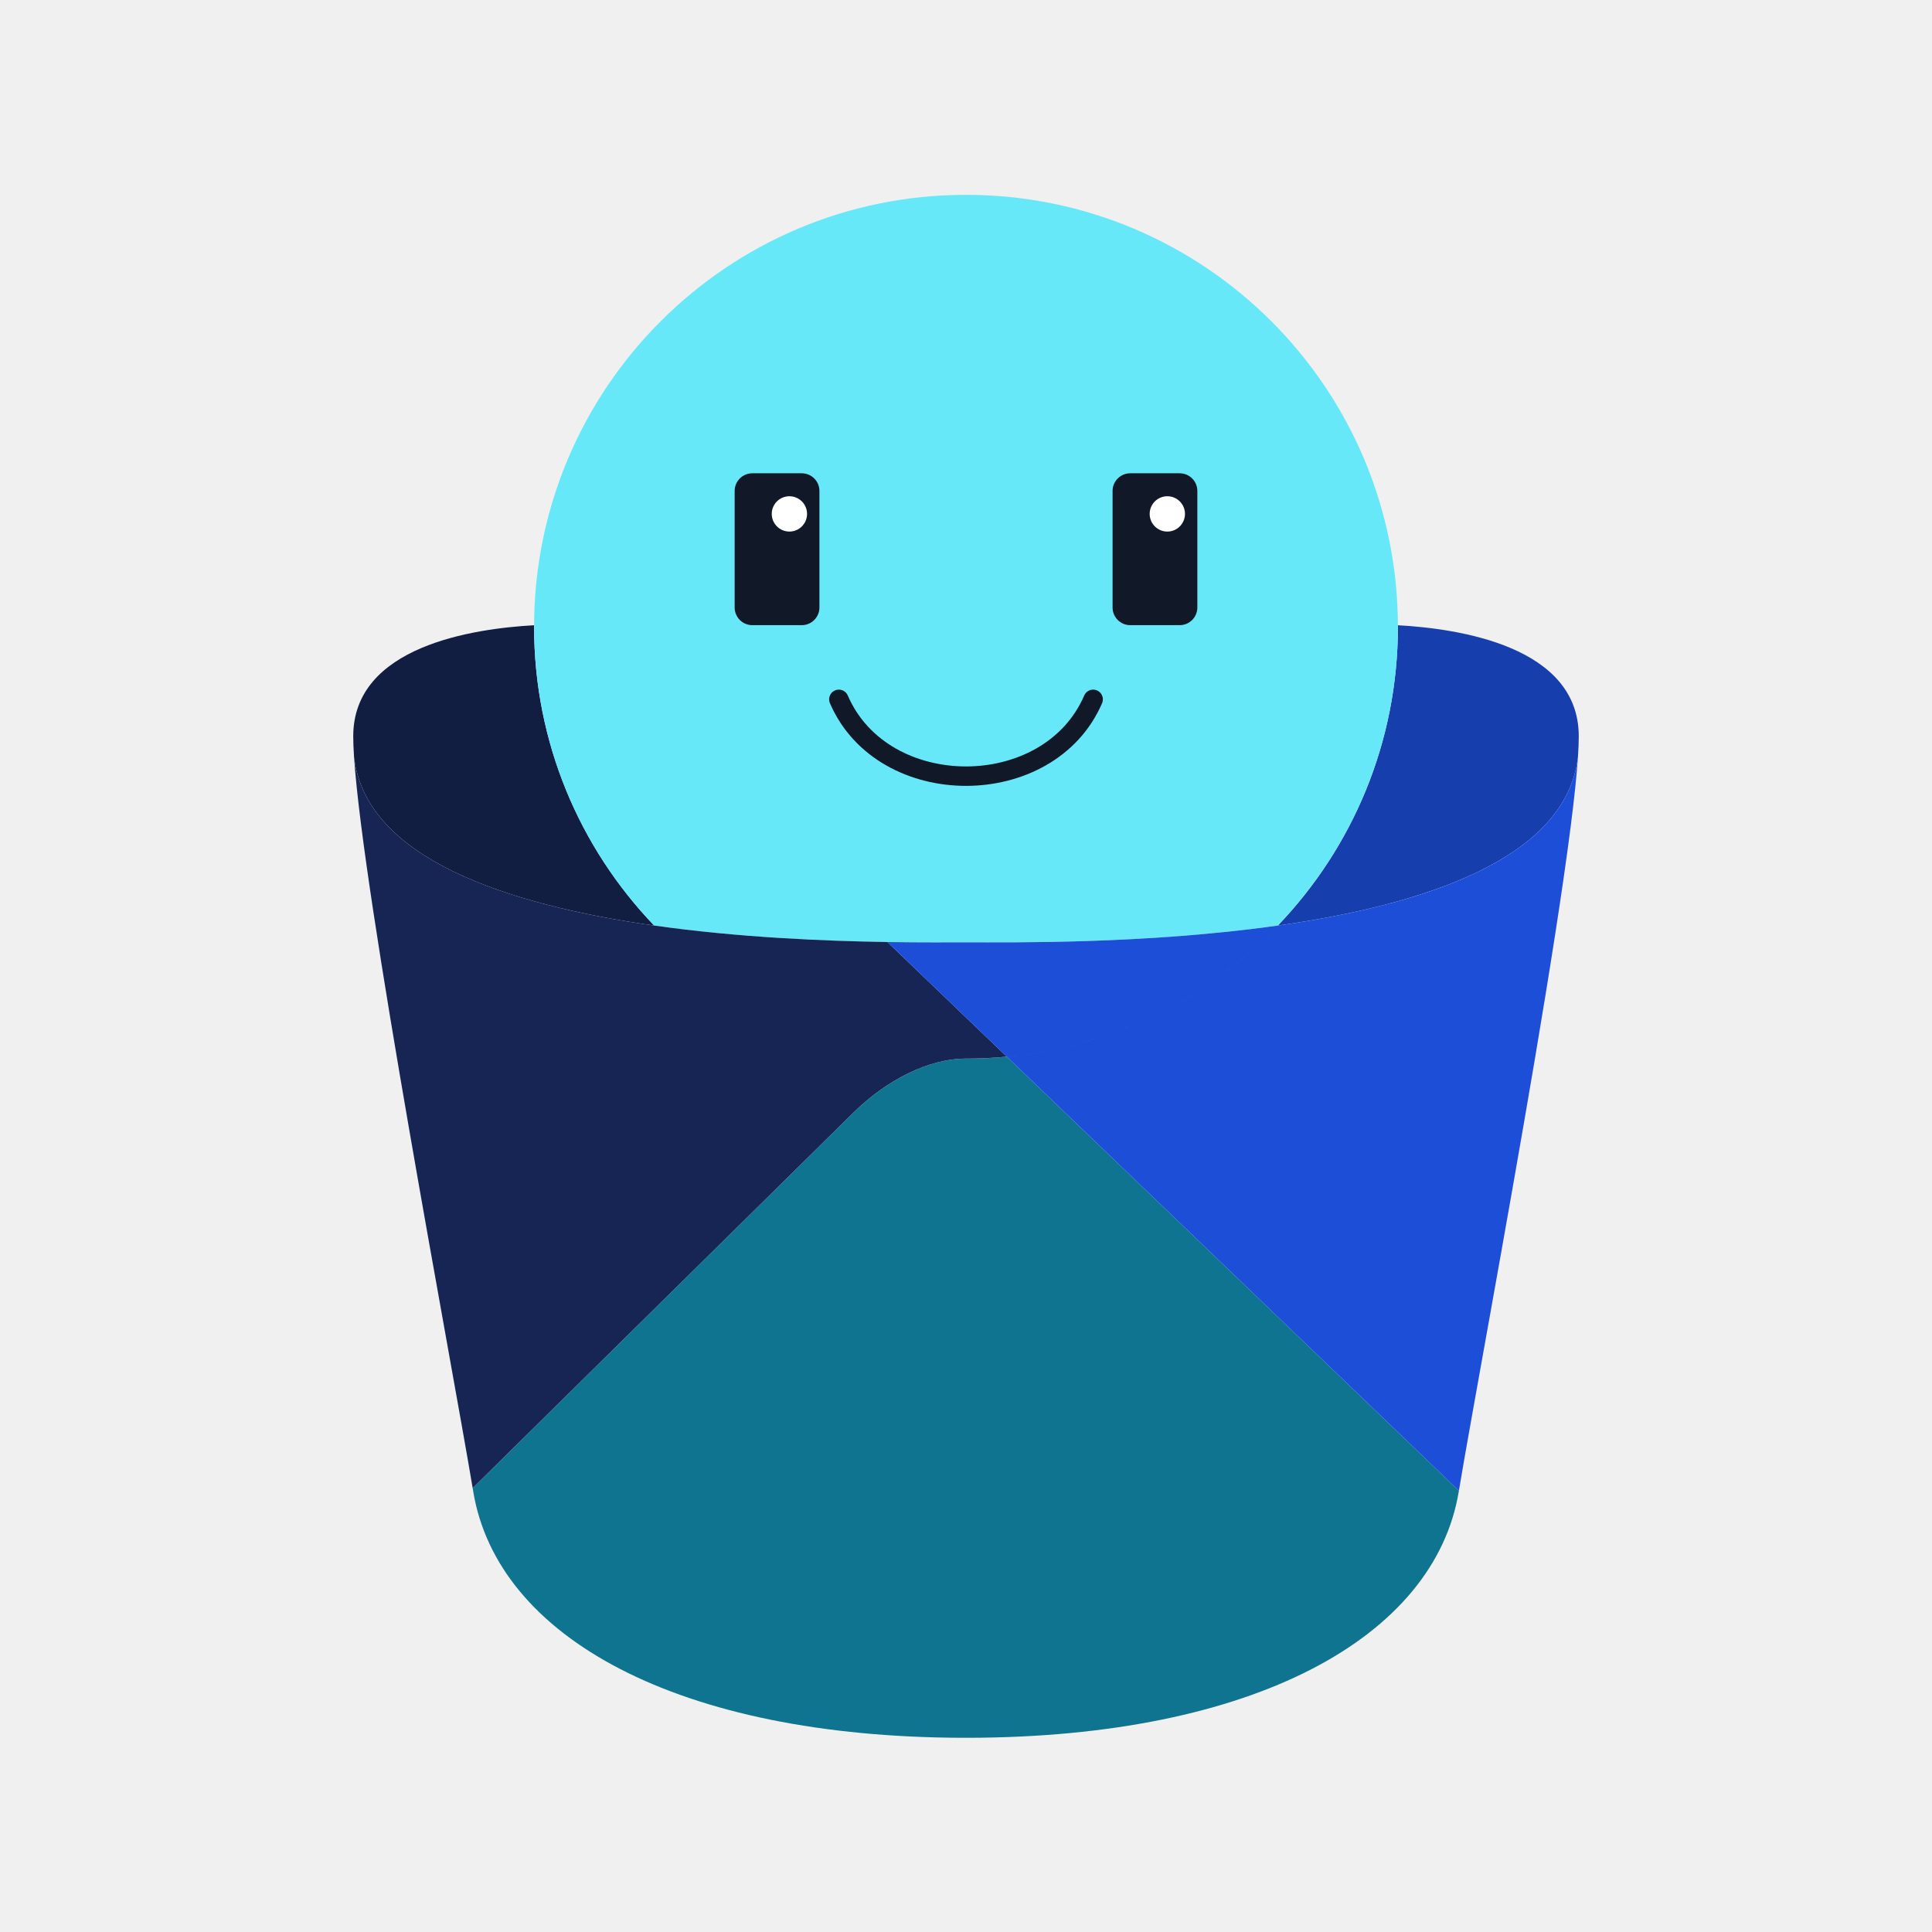
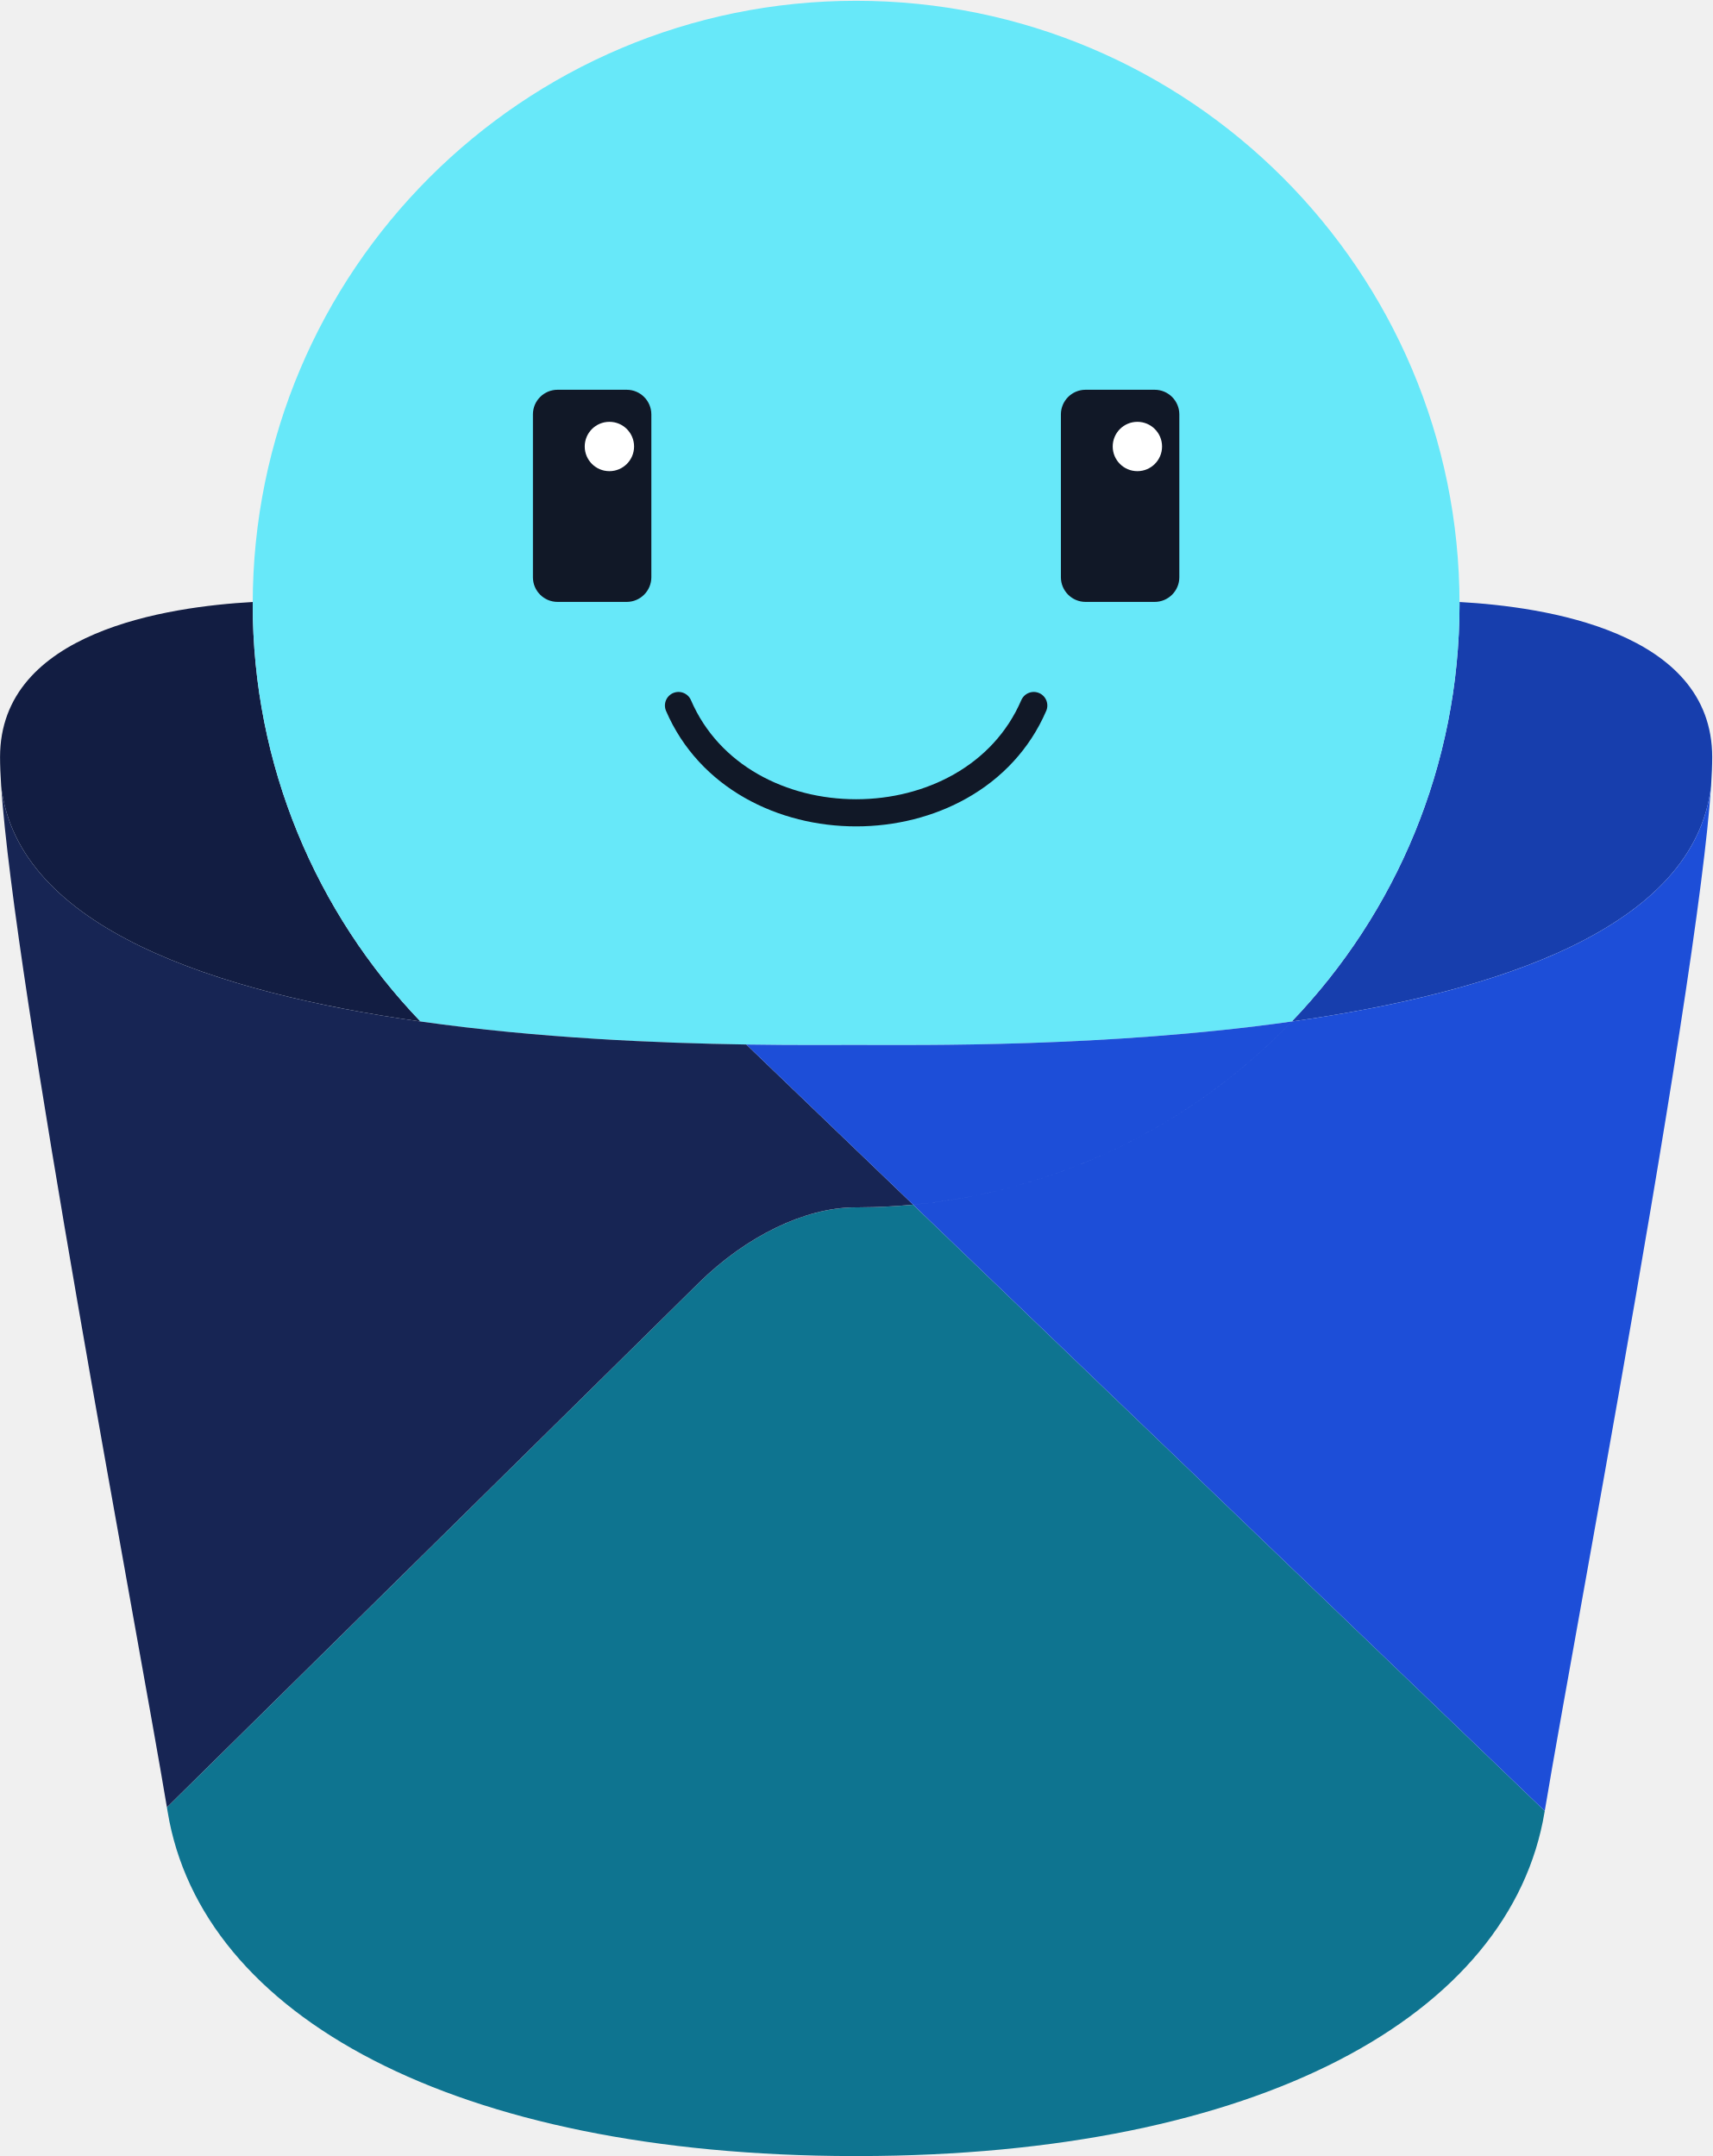
- <svg xmlns="http://www.w3.org/2000/svg" viewBox="-200 -110 1094 1094" width="1024" height="1024">
+ <svg xmlns="http://www.w3.org/2000/svg" viewBox="0 0 694 874" width="694" height="874">
  <path fill="#0E7490" d="M 371.33 489.54 L 371.36 489.54 L 370.1 488.36 C 362.93 489.03 355.7 489.41 348.37 489.45 L 346.66 489.45 C 327.09 489.45 303.03 500.53 283.16 520.13 L 67.65 732.66 C 67.76 733.3 67.86 733.92 67.96 734.53 C 81.64 817.22 184.1 873.76 345.89 874.03 L 348.12 874.03 C 509.91 873.76 612.36 817.21 626.04 734.53 C 626.06 734.4 626.08 734.26 626.11 734.13 L 371.33 489.54 Z" />
  <path fill="#173EAD" d="M 591.56 244.04 C 591.56 244.32 591.57 244.6 591.57 244.89 C 591.57 310.55 565.69 370.17 523.57 414.1 C 606.25 402.38 686.78 376.34 693.52 318.67 C 693.82 314.15 693.98 310.21 693.98 306.92 C 693.98 255.8 625.68 245.93 591.56 244.04 Z" />
  <path fill="#121D42" d="M 102.44 244.04 C 68.32 245.93 0.02 255.8 0.02 306.92 C 0.02 310.21 0.18 314.15 0.48 318.67 C 7.22 376.34 87.75 402.37 170.43 414.1 C 128.32 370.17 102.43 310.55 102.43 244.89 C 102.43 244.61 102.43 244.33 102.44 244.04 Z" />
  <path fill="#67E8F9" d="M 347 423.6 C 372.3 423.6 448.82 424.7 523.57 414.1 C 565.68 370.17 591.57 310.55 591.57 244.89 C 591.57 109.82 482.07 0.32 347 0.32 C 211.93 0.32 102.43 109.82 102.43 244.89 C 102.43 310.55 128.31 370.17 170.43 414.1 C 245.19 424.7 321.7 423.6 347 423.6 Z" />
  <path fill="#172554" fill-rule="nonzero" d="M 170.43 414.1 C 87.75 402.38 7.22 376.34 0.48 318.67 C 5.78 398.62 55.62 660.65 67.65 732.64 L 283.16 520.11 C 302.81 500.73 326.55 489.68 346.01 489.44 C 277 489.16 214.73 460.31 170.43 414.1 Z M 170.43 414.1 C 214.73 460.32 277 489.17 346.01 489.44 C 346.23 489.44 346.45 489.43 346.67 489.43 L 348.38 489.43 C 355.71 489.4 362.95 489.02 370.11 488.34 L 302.49 423.42 C 267.07 422.87 218.39 420.89 170.44 414.09 Z" />
  <path fill="#1D4ED8" fill-rule="nonzero" d="M 668.2 363.63 C 636.75 391.09 580.68 406.01 523.58 414.11 C 484.07 455.33 430.24 482.72 370.1 488.36 L 371.36 489.54 L 371.33 489.54 L 626.11 734.13 C 626.09 734.26 626.06 734.4 626.04 734.53 C 632.7 694.32 652.59 587.67 669.15 489.54 C 677.45 440.34 684.91 393.29 689.43 357.82 C 691.41 342.29 692.84 328.97 693.52 318.68 C 691.44 336.52 682.28 351.33 668.2 363.63 Z M 523.57 414.1 C 448.81 424.7 372.3 423.6 347 423.6 C 337.93 423.6 322.27 423.74 302.48 423.43 L 370.1 488.35 C 430.24 482.72 484.06 455.33 523.58 414.1 Z" />
  <g id="noodleFace" fill="#111827">
    <rect x="216" y="158" width="48" height="86" rx="10" />
    <rect x="430" y="158" width="48" height="86" rx="10" />
    <circle cx="247" cy="181" r="10" fill="#FFFFFF" />
    <circle cx="461" cy="181" r="10" fill="#FFFFFF" />
    <path d="M 275 286 C 300 344 394 344 419 286" fill="none" stroke="#111827" stroke-width="11" stroke-linecap="round" />
  </g>
</svg>
